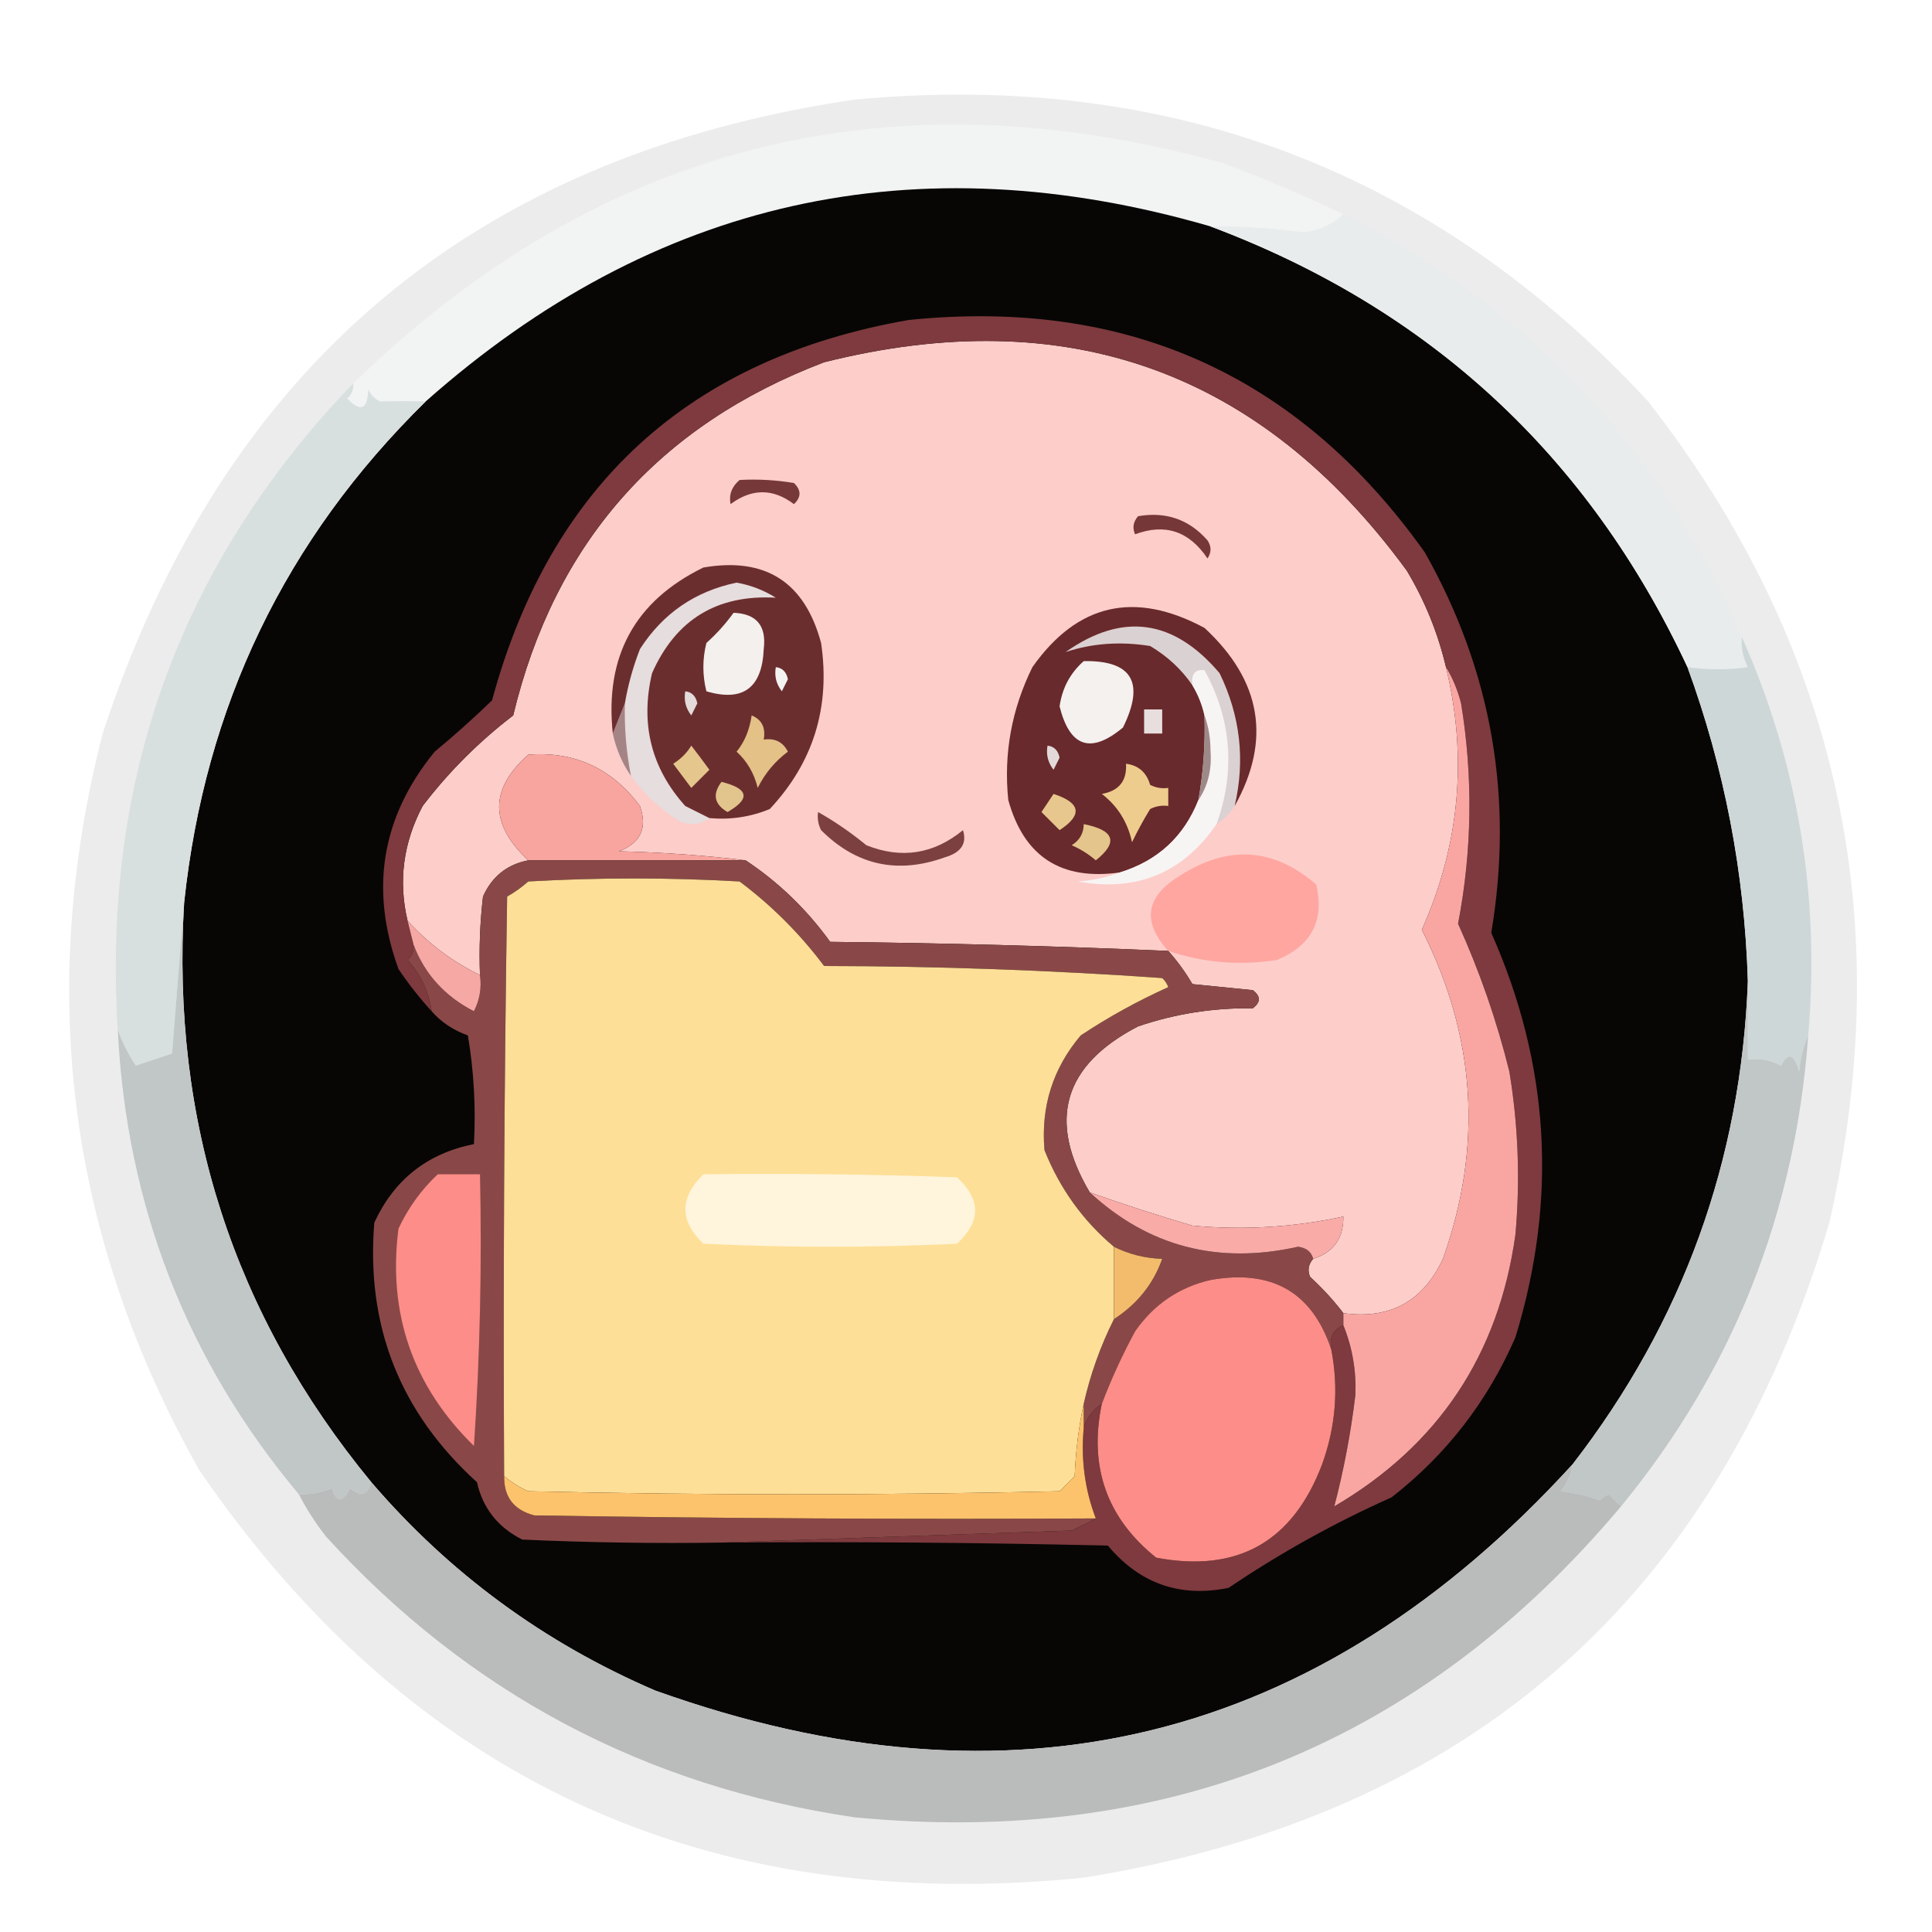
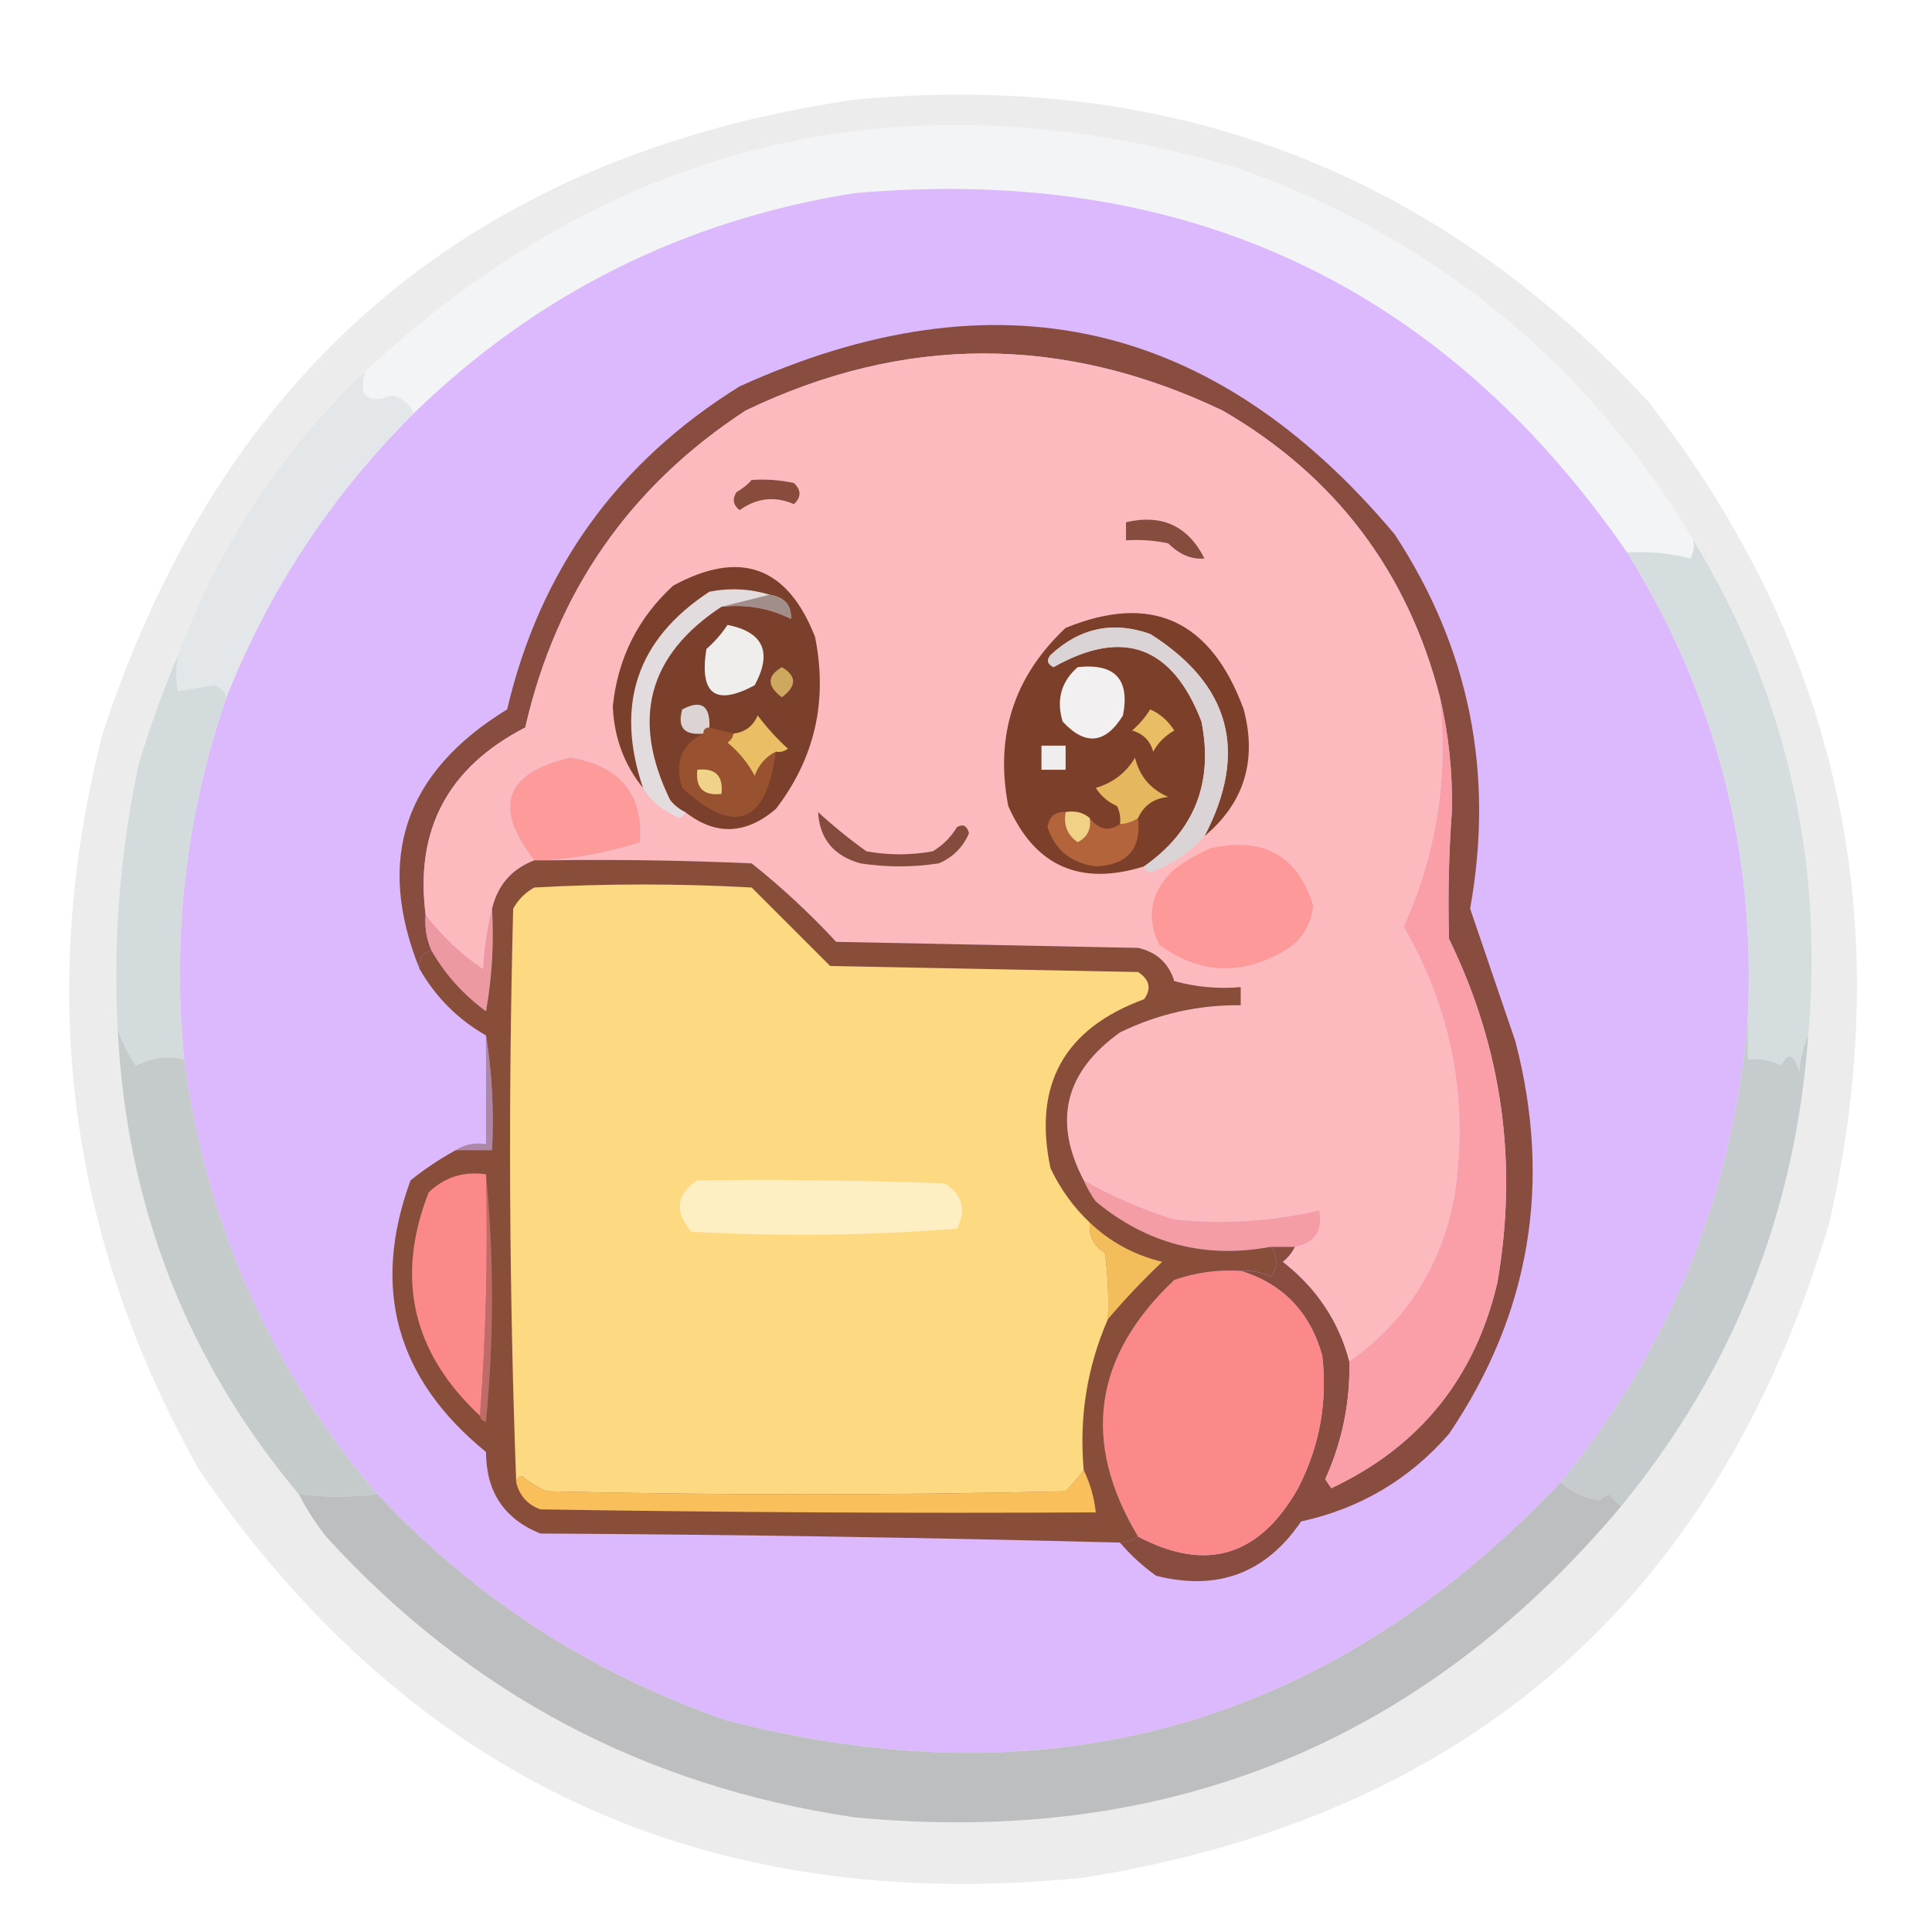
<svg xmlns="http://www.w3.org/2000/svg" version="1.1" width="320px" height="320px" style="shape-rendering:geometricPrecision; text-rendering:geometricPrecision; image-rendering:optimizeQuality; fill-rule:evenodd; clip-rule:evenodd">
  <g>
    <path style="opacity:0.075" fill="#020202" d="M 141.5,16.5 C 193.73,11.625 237.563,28.291 273,66.5C 304.432,106.913 314.432,152.246 303,202.5C 284.569,264.6 243.403,300.767 179.5,311C 117.029,317.32 68.196,294.82 33,243.5C 11.353,205.055 6.02,164.389 17,121.5C 36.943,60.799 78.442,25.799 141.5,16.5 Z" />
  </g>
  <g>
-     <path style="opacity:0.999" fill="#f2f3f3" d="M 222.5,35.5 C 220.797,37.141 218.63,38.141 216,38.5C 210.762,37.822 205.596,37.489 200.5,37.5C 151.629,23.319 108.296,32.985 70.5,66.5C 68.085,66.445 65.585,66.445 63,66.5C 62.055,66.095 61.388,65.428 61,64.5C 60.911,67.849 59.744,68.349 57.5,66C 58.252,65.329 58.586,64.496 58.5,63.5C 99.252,23.903 147.252,11.737 202.5,27C 209.39,29.566 216.057,32.399 222.5,35.5 Z" />
+     <path style="opacity:0.999" fill="#f3f4f5" d="M 280.5,89.5 C 280.649,90.552 280.483,91.552 280,92.5C 276.623,91.633 273.123,91.3 269.5,91.5C 238.743,47.038 196.077,27.205 141.5,32C 113.202,36.518 88.869,48.685 68.5,68.5C 67.895,66.974 66.729,65.974 65,65.5C 60.749,66.978 59.249,65.644 60.5,61.5C 102.172,22.791 150.506,11.624 205.5,28C 237.922,39.602 262.922,60.102 280.5,89.5 Z" />
  </g>
  <g>
-     <path style="opacity:1" fill="#070605" d="M 200.5,37.5 C 236.778,51.113 263.112,75.447 279.5,110.5C 285.629,127.27 288.962,144.603 289.5,162.5C 288.392,192.26 278.726,218.927 260.5,242.5C 218.365,288.702 167.699,301.202 108.5,280C 90.098,272.08 74.431,260.58 61.5,245.5C 38.662,217.759 28.329,185.759 30.5,149.5C 33.939,116.958 47.272,89.292 70.5,66.5C 108.296,32.985 151.629,23.319 200.5,37.5 Z" />
+     <path style="opacity:1" fill="#dcb8fd" d="M 269.5,91.5 C 284.133,115.03 290.8,140.697 289.5,168.5C 287.209,197.365 276.876,223.032 258.5,245.5C 220.446,285.686 174.446,298.853 120.5,285C 98.003,277.26 78.67,264.76 62.5,247.5C 44.796,226.748 34.13,202.748 30.5,175.5C 28.477,154.978 30.81,134.978 37.5,115.5C 44.579,97.672 54.912,82.005 68.5,68.5C 88.869,48.685 113.202,36.518 141.5,32C 196.077,27.205 238.743,47.038 269.5,91.5 Z" />
  </g>
  <g>
-     <path style="opacity:1" fill="#e9ecec" d="M 222.5,35.5 C 253.061,50.728 275.061,74.061 288.5,105.5C 288.357,107.262 288.691,108.929 289.5,110.5C 286.269,110.963 282.936,110.963 279.5,110.5C 263.112,75.447 236.778,51.113 200.5,37.5C 205.596,37.489 210.762,37.822 216,38.5C 218.63,38.141 220.797,37.141 222.5,35.5 Z" />
+     <path style="opacity:1" fill="#884d3f" d="M 185.5,255.5 C 186.609,255.443 187.609,255.11 188.5,254.5C 199.771,260.469 208.604,257.802 215,246.5C 218.571,239.554 219.904,232.221 219,224.5C 216.957,217.292 212.457,212.626 205.5,210.5C 207.262,210.357 208.929,210.691 210.5,211.5C 211.666,209.833 211.666,208.166 210.5,206.5C 211.833,206.5 213.167,206.5 214.5,206.5C 214.047,207.458 213.381,208.292 212.5,209C 218.076,213.344 221.743,218.844 223.5,225.5C 223.639,232.307 222.305,238.807 219.5,245C 219.833,245.5 220.167,246 220.5,246.5C 235.116,239.615 244.283,228.282 248,212.5C 251.471,192.595 248.804,173.595 240,155.5C 239.801,148.34 239.968,141.173 240.5,134C 240.577,127.608 239.911,121.441 238.5,115.5C 233.152,94.648 221.152,78.815 202.5,68C 176.064,55.398 149.73,55.398 123.5,68C 104.296,80.548 92.13,98.048 87,120.5C 74.2,127.091 68.7,137.425 70.5,151.5C 70.325,153.621 70.659,155.621 71.5,157.5C 69.952,157.821 69.285,158.821 69.5,160.5C 62.159,142.237 66.992,127.903 84,117.5C 89.424,94.398 102.257,76.565 122.5,64C 164.945,44.71 201.111,52.877 231,88.5C 243.372,107.348 247.538,128.015 243.5,150.5C 245.994,157.794 248.494,165.128 251,172.5C 257.103,195.965 253.437,217.631 240,237.5C 233.442,245.03 225.275,249.863 215.5,252C 209.691,260.562 201.691,263.562 191.5,261C 189.237,259.383 187.237,257.55 185.5,255.5 Z" />
  </g>
  <g>
-     <path style="opacity:1" fill="#fdcdc9" d="M 239.5,110.5 C 243.108,125.463 241.774,139.963 235.5,154C 244.476,171.682 245.642,189.849 239,208.5C 235.696,215.568 230.196,218.568 222.5,217.5C 220.901,215.396 219.068,213.396 217,211.5C 216.53,210.423 216.697,209.423 217.5,208.5C 220.869,207.441 222.536,205.108 222.5,201.5C 214.267,203.285 205.934,203.785 197.5,203C 191.744,201.314 186.077,199.48 180.5,197.5C 173.436,185.597 176.103,176.431 188.5,170C 194.619,167.916 200.952,166.916 207.5,167C 208.833,166 208.833,165 207.5,164C 204.167,163.667 200.833,163.333 197.5,163C 196.335,161.008 195.002,159.175 193.5,157.5C 174.877,156.692 156.21,156.192 137.5,156C 133.604,150.602 128.937,146.102 123.5,142.5C 116.679,141.671 109.679,141.171 102.5,141C 106.104,139.666 107.271,137.166 106,133.5C 101.319,127.24 95.152,124.407 87.5,125C 81.068,130.675 81.068,136.508 87.5,142.5C 83.98,143.183 81.48,145.183 80,148.5C 79.501,152.821 79.334,157.154 79.5,161.5C 74.953,159.294 70.953,156.294 67.5,152.5C 65.953,145.937 66.786,139.604 70,133.5C 74.333,127.833 79.333,122.833 85,118.5C 91.852,89.978 109.019,70.478 136.5,60C 176.64,49.931 208.806,61.431 233,94.5C 235.997,99.494 238.164,104.828 239.5,110.5 Z" />
+     <path style="opacity:0.999" fill="#e3e7e9" d="M 60.5,61.5 C 59.249,65.644 60.749,66.978 65,65.5C 66.729,65.974 67.895,66.974 68.5,68.5C 54.912,82.005 44.579,97.672 37.5,115.5C 37.189,114.522 36.522,113.855 35.5,113.5C 33.5,113.833 31.5,114.167 29.5,114.5C 29.08,112.674 29.08,110.674 29.5,108.5C 36.244,90.431 46.578,74.764 60.5,61.5 Z" />
  </g>
  <g>
-     <path style="opacity:1" fill="#7e3a3e" d="M 119.5,255.5 C 138.671,254.833 158.004,254.167 177.5,253.5C 178.949,252.828 180.282,252.161 181.5,251.5C 179.682,246.729 179.015,241.729 179.5,236.5C 180.022,234.781 181.022,233.448 182.5,232.5C 180.313,242.936 183.313,251.436 191.5,258C 204.963,260.55 214.13,255.383 219,242.5C 221.242,236.251 221.742,229.917 220.5,223.5C 220.157,221.517 220.824,220.183 222.5,219.5C 223.981,223.141 224.648,226.975 224.5,231C 223.747,237.305 222.58,243.471 221,249.5C 238.223,239.407 248.223,224.407 251,204.5C 251.807,195.454 251.474,186.454 250,177.5C 247.915,169.073 245.081,160.906 241.5,153C 243.831,140.866 243.998,128.699 242,116.5C 241.434,114.277 240.6,112.277 239.5,110.5C 238.164,104.828 235.997,99.494 233,94.5C 208.806,61.431 176.64,49.931 136.5,60C 109.019,70.478 91.852,89.978 85,118.5C 79.333,122.833 74.333,127.833 70,133.5C 66.786,139.604 65.953,145.937 67.5,152.5C 67.833,153.833 68.167,155.167 68.5,156.5C 68.586,157.496 68.252,158.329 67.5,159C 69.686,161.372 71.019,164.206 71.5,167.5C 69.531,165.353 67.697,163.02 66,160.5C 61.197,147.266 63.197,135.266 72,124.5C 75.294,121.776 78.46,118.943 81.5,116C 91.158,80.34 114.158,59.34 150.5,53C 186.616,49.296 215.116,62.13 236,91.5C 247.084,111.143 250.75,132.143 247,154.5C 256.687,176.29 258.021,198.623 251,221.5C 246.399,232.096 239.566,240.929 230.5,248C 221.016,252.239 212.016,257.239 203.5,263C 195.448,264.641 188.782,262.308 183.5,256C 162.169,255.5 140.836,255.333 119.5,255.5 Z" />
+     <path style="opacity:1" fill="#d5ddde" d="M 280.5,89.5 C 295.736,114.665 302.069,141.998 299.5,171.5C 298.691,173.292 298.191,175.292 298,177.5C 297.16,174.536 296.16,174.203 295,176.5C 293.301,175.594 291.467,175.261 289.5,175.5C 289.5,173.167 289.5,170.833 289.5,168.5C 290.8,140.697 284.133,115.03 269.5,91.5C 273.123,91.3 276.623,91.633 280,92.5C 280.483,91.552 280.649,90.552 280.5,89.5 Z" />
  </g>
  <g>
-     <path style="opacity:1" fill="#763839" d="M 122.5,79.5 C 125.518,79.335 128.518,79.502 131.5,80C 132.731,81.183 132.731,82.349 131.5,83.5C 128.035,80.878 124.535,80.878 121,83.5C 120.7,81.934 121.2,80.601 122.5,79.5 Z" />
+     <path style="opacity:1" fill="#fa9fa7" d="M 238.5,115.5 C 239.911,121.441 240.577,127.608 240.5,134C 239.968,141.173 239.801,148.34 240,155.5C 248.804,173.595 251.471,192.595 248,212.5C 244.283,228.282 235.116,239.615 220.5,246.5C 220.167,246 219.833,245.5 219.5,245C 222.305,238.807 223.639,232.307 223.5,225.5C 233.143,218.662 238.976,209.329 241,197.5C 243.239,181.801 240.406,167.134 232.5,153.5C 237.937,141.417 239.937,128.75 238.5,115.5 Z" />
  </g>
  <g>
-     <path style="opacity:1" fill="#763738" d="M 188.5,85.5 C 193.126,84.7 196.96,86.034 200,89.5C 200.667,90.5 200.667,91.5 200,92.5C 196.969,87.973 192.969,86.64 188,88.5C 187.53,87.423 187.697,86.423 188.5,85.5 Z" />
+     <path style="opacity:1" fill="#d3dbdc" d="M 29.5,108.5 C 29.08,110.674 29.08,112.674 29.5,114.5C 31.5,114.167 33.5,113.833 35.5,113.5C 36.522,113.855 37.189,114.522 37.5,115.5C 30.81,134.978 28.477,154.978 30.5,175.5C 27.861,174.808 25.194,175.141 22.5,176.5C 21.199,174.556 20.199,172.556 19.5,170.5C 18.72,155.659 19.886,140.992 23,126.5C 24.877,120.279 27.044,114.279 29.5,108.5 Z" />
  </g>
  <g>
-     <path style="opacity:1" fill="#dad1d2" d="M 204.5,133.5 C 203.728,134.694 202.728,135.694 201.5,136.5C 204.645,127.691 203.978,119.191 199.5,111C 197.939,110.812 197.272,111.645 197.5,113.5C 195.691,110.861 193.358,108.694 190.5,107C 185.578,106.208 180.912,106.541 176.5,108C 185.909,101.37 194.409,102.537 202,111.5C 205.432,118.556 206.265,125.889 204.5,133.5 Z" />
+     <path style="opacity:1" fill="#ec99a2" d="M 81.5,150.5 C 81.829,156.206 81.495,161.872 80.5,167.5C 76.766,164.769 73.766,161.436 71.5,157.5C 70.659,155.621 70.325,153.621 70.5,151.5C 73.14,154.971 76.306,157.971 80,160.5C 80.179,156.975 80.679,153.641 81.5,150.5 Z" />
  </g>
  <g>
-     <path style="opacity:1" fill="#682a2c" d="M 204.5,133.5 C 206.265,125.889 205.432,118.556 202,111.5C 194.409,102.537 185.909,101.37 176.5,108C 180.912,106.541 185.578,106.208 190.5,107C 193.358,108.694 195.691,110.861 197.5,113.5C 198.441,115.05 199.107,116.716 199.5,118.5C 199.647,123.214 199.314,127.881 198.5,132.5C 196.1,138.566 191.767,142.566 185.5,144.5C 175.762,145.887 169.595,141.887 167,132.5C 166.221,124.821 167.554,117.487 171,110.5C 178.436,99.955 187.936,97.789 199.5,104C 208.937,112.731 210.604,122.564 204.5,133.5 Z" />
+     <path style="opacity:1" fill="#ac88a6" d="M 80.5,171.5 C 81.49,177.645 81.823,183.978 81.5,190.5C 79.5,190.5 77.5,190.5 75.5,190.5C 76.919,189.549 78.585,189.216 80.5,189.5C 80.5,183.5 80.5,177.5 80.5,171.5 Z" />
  </g>
  <g>
-     <path style="opacity:1" fill="#f4f1ef" d="M 179.5,109.5 C 187.508,109.365 189.675,113.032 186,120.5C 180.688,124.931 177.188,123.764 175.5,117C 175.927,113.977 177.261,111.477 179.5,109.5 Z" />
+     <path style="opacity:1" fill="#fcbabf" d="M 238.5,115.5 C 239.937,128.75 237.937,141.417 232.5,153.5C 240.406,167.134 243.239,181.801 241,197.5C 238.976,209.329 233.143,218.662 223.5,225.5C 221.743,218.844 218.076,213.344 212.5,209C 213.381,208.292 214.047,207.458 214.5,206.5C 217.776,205.878 219.109,203.878 218.5,200.5C 210.607,202.327 202.607,202.827 194.5,202C 189.215,200.354 184.215,198.187 179.5,195.5C 174.366,185.711 176.366,177.544 185.5,171C 191.818,167.92 198.485,166.42 205.5,166.5C 205.5,165.5 205.5,164.5 205.5,163.5C 201.774,163.823 198.107,163.489 194.5,162.5C 193.573,159.53 191.573,157.697 188.5,157C 171.833,156.667 155.167,156.333 138.5,156C 134.108,151.271 129.441,146.938 124.5,143C 113.172,142.5 101.838,142.333 90.5,142.5C 95.779,142.107 100.946,141.107 106,139.5C 106.549,131.526 102.716,126.859 94.5,125.5C 83.618,127.979 81.618,133.645 88.5,142.5C 84.786,143.91 82.453,146.577 81.5,150.5C 80.679,153.641 80.179,156.975 80,160.5C 76.306,157.971 73.14,154.971 70.5,151.5C 68.7,137.425 74.2,127.091 87,120.5C 92.13,98.048 104.296,80.548 123.5,68C 149.73,55.398 176.064,55.398 202.5,68C 221.152,78.815 233.152,94.648 238.5,115.5 Z" />
  </g>
  <g>
-     <path style="opacity:1" fill="#f7f4f4" d="M 201.5,136.5 C 195.937,144.611 188.27,147.778 178.5,146C 181.036,145.814 183.369,145.314 185.5,144.5C 191.767,142.566 196.1,138.566 198.5,132.5C 200.047,130.193 200.713,127.527 200.5,124.5C 200.495,122.304 200.162,120.304 199.5,118.5C 199.107,116.716 198.441,115.05 197.5,113.5C 197.272,111.645 197.939,110.812 199.5,111C 203.978,119.191 204.645,127.691 201.5,136.5 Z" />
+     <path style="opacity:1" fill="#854c3d" d="M 135.5,134.5 C 137.934,136.749 140.601,138.916 143.5,141C 147.167,141.667 150.833,141.667 154.5,141C 156.167,140 157.5,138.667 158.5,137C 159.483,136.409 160.15,136.743 160.5,138C 159.513,140.321 157.846,141.987 155.5,143C 151.167,143.667 146.833,143.667 142.5,143C 138.078,141.756 135.744,138.923 135.5,134.5 Z" />
  </g>
  <g>
-     <path style="opacity:0.999" fill="#d8dfdf" d="M 58.5,63.5 C 58.586,64.496 58.252,65.329 57.5,66C 59.744,68.349 60.911,67.849 61,64.5C 61.388,65.428 62.055,66.095 63,66.5C 65.585,66.445 68.085,66.445 70.5,66.5C 47.272,89.292 33.939,116.958 30.5,149.5C 29.833,157.676 29.167,166.01 28.5,174.5C 26.5,175.167 24.5,175.833 22.5,176.5C 21.199,174.556 20.199,172.556 19.5,170.5C 16.916,128.901 29.916,93.234 58.5,63.5 Z" />
+     <path style="opacity:1" fill="#fd9a99" d="M 200.5,140.5 C 209.269,138.543 214.935,141.709 217.5,150C 217.205,152.923 215.871,155.257 213.5,157C 206.094,161.67 198.927,161.504 192,156.5C 189.745,151.774 190.578,147.607 194.5,144C 196.432,142.541 198.432,141.375 200.5,140.5 Z" />
  </g>
  <g>
-     <path style="opacity:1" fill="#e8dede" d="M 189.5,117.5 C 190.5,117.5 191.5,117.5 192.5,117.5C 192.5,118.833 192.5,120.167 192.5,121.5C 191.5,121.5 190.5,121.5 189.5,121.5C 189.5,120.167 189.5,118.833 189.5,117.5 Z" />
+     <path style="opacity:1" fill="#e2dcde" d="M 127.5,98.5 C 124.833,99.167 122.167,99.833 119.5,100.5C 107.328,108.513 104.495,119.18 111,132.5C 111.708,133.381 112.542,134.047 113.5,134.5C 113.103,135.525 112.437,135.692 111.5,135C 109.341,133.941 107.674,132.441 106.5,130.5C 101.83,116.705 105.497,105.871 117.5,98C 120.888,97.341 124.221,97.508 127.5,98.5 Z" />
  </g>
  <g>
-     <path style="opacity:1" fill="#e5ddde" d="M 117.5,135.5 C 116.054,136.613 114.387,136.78 112.5,136C 109.308,133.972 106.641,131.472 104.5,128.5C 103.728,124.548 103.395,120.548 103.5,116.5C 104.022,113.432 104.855,110.432 106,107.5C 109.792,101.603 115.126,97.936 122,96.5C 124.321,96.909 126.487,97.743 128.5,99C 118.772,98.447 111.938,102.613 108,111.5C 106.027,119.894 107.861,127.228 113.5,133.5C 114.86,134.18 116.193,134.847 117.5,135.5 Z" />
+     <path style="opacity:1" fill="#fd9b9a" d="M 90.5,142.5 C 89.833,142.5 89.167,142.5 88.5,142.5C 81.618,133.645 83.618,127.979 94.5,125.5C 102.716,126.859 106.549,131.526 106,139.5C 100.946,141.107 95.779,142.107 90.5,142.5 Z" />
  </g>
  <g>
-     <path style="opacity:1" fill="#a58486" d="M 103.5,116.5 C 103.395,120.548 103.728,124.548 104.5,128.5C 103.055,126.429 102.055,124.096 101.5,121.5C 102.167,119.833 102.833,118.167 103.5,116.5 Z" />
+     <path style="opacity:1" fill="#7c402a" d="M 199.5,138.5 C 206.797,124.559 203.797,113.392 190.5,105C 184.345,102.824 178.845,103.991 174,108.5C 173.312,109.332 173.479,109.998 174.5,110.5C 186.012,103.995 194.178,106.995 199,119.5C 201.015,129.633 197.848,137.633 189.5,143.5C 178.894,146.809 171.394,143.475 167,133.5C 164.759,121.89 167.926,112.056 176.5,104C 190.732,98.191 200.565,102.691 206,117.5C 208.232,126.001 206.066,133.001 199.5,138.5 Z" />
  </g>
  <g>
-     <path style="opacity:1" fill="#6b2e2f" d="M 117.5,135.5 C 116.193,134.847 114.86,134.18 113.5,133.5C 107.861,127.228 106.027,119.894 108,111.5C 111.938,102.613 118.772,98.447 128.5,99C 126.487,97.743 124.321,96.909 122,96.5C 115.126,97.936 109.792,101.603 106,107.5C 104.855,110.432 104.022,113.432 103.5,116.5C 102.833,118.167 102.167,119.833 101.5,121.5C 100.139,108.714 105.139,99.547 116.5,94C 126.783,92.227 133.283,96.393 136,106.5C 137.56,117.108 134.727,126.274 127.5,134C 124.312,135.316 120.978,135.816 117.5,135.5 Z" />
+     <path style="opacity:1" fill="#b3643b" d="M 176.5,134.5 C 176.116,136.665 176.783,138.332 178.5,139.5C 180.111,138.68 180.778,137.346 180.5,135.5C 181.976,137.432 183.643,137.765 185.5,136.5C 186.609,136.443 187.609,136.11 188.5,135.5C 189.058,140.613 186.725,143.279 181.5,143.5C 177.411,142.97 174.744,140.804 173.5,137C 173.748,135.251 174.748,134.418 176.5,134.5 Z" />
  </g>
  <g>
-     <path style="opacity:1" fill="#e3c187" d="M 124.5,118.5 C 126.176,119.183 126.843,120.517 126.5,122.5C 128.346,122.222 129.68,122.889 130.5,124.5C 128.367,126.091 126.701,128.091 125.5,130.5C 124.912,128.089 123.745,126.089 122,124.5C 123.309,122.92 124.142,120.92 124.5,118.5 Z" />
+     <path style="opacity:1" fill="#f0d185" d="M 176.5,134.5 C 178.099,134.232 179.432,134.566 180.5,135.5C 180.778,137.346 180.111,138.68 178.5,139.5C 176.783,138.332 176.116,136.665 176.5,134.5 Z" />
  </g>
  <g>
-     <path style="opacity:1" fill="#e4dbdb" d="M 113.5,114.5 C 114.586,114.62 115.253,115.287 115.5,116.5C 115.167,117.167 114.833,117.833 114.5,118.5C 113.571,117.311 113.238,115.978 113.5,114.5 Z" />
+     <path style="opacity:1" fill="#e5b860" d="M 188.5,135.5 C 187.609,136.11 186.609,136.443 185.5,136.5C 185.649,135.448 185.483,134.448 185,133.5C 183.513,132.845 182.347,131.845 181.5,130.5C 184.337,129.669 186.504,128.002 188,125.5C 188.739,128.573 190.572,130.74 193.5,132C 191.119,132.223 189.453,133.39 188.5,135.5 Z" />
  </g>
  <g>
-     <path style="opacity:1" fill="#f5f3f2" d="M 128.5,110.5 C 129.586,110.62 130.253,111.287 130.5,112.5C 130.167,113.167 129.833,113.833 129.5,114.5C 128.571,113.311 128.238,111.978 128.5,110.5 Z" />
+     <path style="opacity:1" fill="#efeded" d="M 172.5,123.5 C 173.833,123.5 175.167,123.5 176.5,123.5C 176.5,124.833 176.5,126.167 176.5,127.5C 175.167,127.5 173.833,127.5 172.5,127.5C 172.5,126.167 172.5,124.833 172.5,123.5 Z" />
  </g>
  <g>
-     <path style="opacity:1" fill="#f3f0ed" d="M 121.5,101.5 C 125.305,101.643 126.971,103.643 126.5,107.5C 126.219,113.963 123.053,116.296 117,114.5C 116.333,111.833 116.333,109.167 117,106.5C 118.707,104.963 120.207,103.296 121.5,101.5 Z" />
+     <path style="opacity:1" fill="#e8bd64" d="M 190.5,117.5 C 192.134,118.207 193.468,119.373 194.5,121C 193,121.833 191.833,123 191,124.5C 190.5,122.667 189.333,121.5 187.5,121C 188.71,119.961 189.71,118.794 190.5,117.5 Z" />
  </g>
  <g>
-     <path style="opacity:1" fill="#9e8989" d="M 199.5,118.5 C 200.162,120.304 200.495,122.304 200.5,124.5C 200.713,127.527 200.047,130.193 198.5,132.5C 199.314,127.881 199.647,123.214 199.5,118.5 Z" />
+     <path style="opacity:1" fill="#7a402b" d="M 113.5,134.5 C 112.542,134.047 111.708,133.381 111,132.5C 104.495,119.18 107.328,108.513 119.5,100.5C 123.584,100.043 127.417,100.71 131,102.5C 131.124,100.259 129.958,98.926 127.5,98.5C 124.221,97.508 120.888,97.341 117.5,98C 105.497,105.871 101.83,116.705 106.5,130.5C 103.383,126.66 101.716,122.16 101.5,117C 102.317,109.038 105.65,102.371 111.5,97C 122.603,90.973 130.436,93.806 135,105.5C 137.131,116.079 134.965,125.579 128.5,134C 123.488,138.255 118.488,138.421 113.5,134.5 Z" />
  </g>
  <g>
-     <path style="opacity:1" fill="#e5c68d" d="M 114.5,123.5 C 115.479,124.765 116.479,126.099 117.5,127.5C 116.5,128.5 115.5,129.5 114.5,130.5C 113.5,129.167 112.5,127.833 111.5,126.5C 112.77,125.712 113.77,124.712 114.5,123.5 Z" />
+     <path style="opacity:1" fill="#995230" d="M 117.5,120.5 C 118.833,120.833 120.167,121.167 121.5,121.5C 121.389,122.117 121.056,122.617 120.5,123C 122.378,124.543 123.878,126.376 125,128.5C 125.66,126.676 126.827,125.343 128.5,124.5C 126.907,136.496 121.74,138.496 113,130.5C 111.666,126.334 112.833,123.334 116.5,121.5C 116.5,120.833 116.833,120.5 117.5,120.5 Z" />
  </g>
  <g>
-     <path style="opacity:1" fill="#e4d9d9" d="M 173.5,123.5 C 174.586,123.62 175.253,124.287 175.5,125.5C 175.167,126.167 174.833,126.833 174.5,127.5C 173.571,126.311 173.238,124.978 173.5,123.5 Z" />
+     <path style="opacity:1" fill="#f0d389" d="M 115.5,127.5 C 118.5,127.167 119.833,128.5 119.5,131.5C 116.5,131.833 115.167,130.5 115.5,127.5 Z" />
  </g>
  <g>
-     <path style="opacity:1" fill="#eecc8d" d="M 186.5,126.5 C 188.564,126.762 189.897,127.929 190.5,130C 191.448,130.483 192.448,130.649 193.5,130.5C 193.5,131.5 193.5,132.5 193.5,133.5C 192.448,133.351 191.448,133.517 190.5,134C 189.406,135.78 188.406,137.614 187.5,139.5C 186.781,136.178 185.114,133.512 182.5,131.5C 185.342,130.996 186.675,129.329 186.5,126.5 Z" />
+     <path style="opacity:1" fill="#eabe64" d="M 128.5,124.5 C 126.827,125.343 125.66,126.676 125,128.5C 123.878,126.376 122.378,124.543 120.5,123C 121.056,122.617 121.389,122.117 121.5,121.5C 123.384,121.288 124.717,120.288 125.5,118.5C 126.982,120.483 128.649,122.316 130.5,124C 129.906,124.464 129.239,124.631 128.5,124.5 Z" />
  </g>
  <g>
-     <path style="opacity:1" fill="#f8a49f" d="M 123.5,142.5 C 111.5,142.5 99.5,142.5 87.5,142.5C 81.068,136.508 81.068,130.675 87.5,125C 95.152,124.407 101.319,127.24 106,133.5C 107.271,137.166 106.104,139.666 102.5,141C 109.679,141.171 116.679,141.671 123.5,142.5 Z" />
+     <path style="opacity:1" fill="#dbd4d3" d="M 117.5,120.5 C 116.833,120.5 116.5,120.833 116.5,121.5C 113.32,121.824 112.153,120.49 113,117.5C 116.15,115.839 117.65,116.839 117.5,120.5 Z" />
  </g>
  <g>
-     <path style="opacity:1" fill="#e2c48d" d="M 119.5,129.5 C 124.016,130.625 124.35,132.292 120.5,134.5C 118.296,133.218 117.962,131.551 119.5,129.5 Z" />
+     <path style="opacity:1" fill="#cda85e" d="M 129.5,110.5 C 131.984,111.964 131.984,113.631 129.5,115.5C 127.016,113.631 127.016,111.964 129.5,110.5 Z" />
  </g>
  <g>
-     <path style="opacity:1" fill="#e7c78e" d="M 174.5,131.5 C 179.02,132.975 179.354,134.975 175.5,137.5C 174.5,136.5 173.5,135.5 172.5,134.5C 173.193,133.482 173.859,132.482 174.5,131.5 Z" />
+     <path style="opacity:1" fill="#dbd4d6" d="M 199.5,138.5 C 197.045,141.234 194.045,143.234 190.5,144.5C 189.893,144.376 189.56,144.043 189.5,143.5C 197.848,137.633 201.015,129.633 199,119.5C 194.178,106.995 186.012,103.995 174.5,110.5C 173.479,109.998 173.312,109.332 174,108.5C 178.845,103.991 184.345,102.824 190.5,105C 203.797,113.392 206.797,124.559 199.5,138.5 Z" />
  </g>
  <g>
-     <path style="opacity:1" fill="#e4c58c" d="M 179.5,136.5 C 184.602,137.508 185.269,139.508 181.5,142.5C 180.3,141.469 178.966,140.635 177.5,140C 178.823,139.184 179.489,138.017 179.5,136.5 Z" />
+     <path style="opacity:1" fill="#f2f0f0" d="M 178.5,110.5 C 184.665,109.829 187.165,112.496 186,118.5C 183.078,123.233 179.745,123.566 176,119.5C 174.927,115.9 175.76,112.9 178.5,110.5 Z" />
  </g>
  <g>
-     <path style="opacity:1" fill="#7c4040" d="M 135.5,134.5 C 138.232,136.035 140.898,137.869 143.5,140C 149.312,142.309 154.646,141.476 159.5,137.5C 160.188,139.718 159.188,141.218 156.5,142C 148.661,144.826 141.827,143.326 136,137.5C 135.517,136.552 135.351,135.552 135.5,134.5 Z" />
+     <path style="opacity:1" fill="#efeeed" d="M 120.5,103.5 C 126.454,104.695 127.954,108.028 125,113.5C 118.479,116.995 115.813,114.995 117,107.5C 118.376,106.295 119.542,104.962 120.5,103.5 Z" />
  </g>
  <g>
-     <path style="opacity:1" fill="#ffa6a1" d="M 193.5,157.5 C 189.087,152.631 189.753,148.464 195.5,145C 203.46,139.915 210.96,140.415 218,146.5C 219.419,152.44 217.252,156.607 211.5,159C 205.324,159.964 199.324,159.464 193.5,157.5 Z" />
+     <path style="opacity:1" fill="#a18d8a" d="M 127.5,98.5 C 129.958,98.926 131.124,100.259 131,102.5C 127.417,100.71 123.584,100.043 119.5,100.5C 122.167,99.833 124.833,99.167 127.5,98.5 Z" />
  </g>
  <g>
-     <path style="opacity:1" fill="#894847" d="M 87.5,142.5 C 99.5,142.5 111.5,142.5 123.5,142.5C 128.937,146.102 133.604,150.602 137.5,156C 156.21,156.192 174.877,156.692 193.5,157.5C 195.002,159.175 196.335,161.008 197.5,163C 200.833,163.333 204.167,163.667 207.5,164C 208.833,165 208.833,166 207.5,167C 200.952,166.916 194.619,167.916 188.5,170C 176.103,176.431 173.436,185.597 180.5,197.5C 190.239,206.478 201.739,209.478 215,206.5C 216.376,206.684 217.209,207.351 217.5,208.5C 216.697,209.423 216.53,210.423 217,211.5C 219.068,213.396 220.901,215.396 222.5,217.5C 222.5,218.167 222.5,218.833 222.5,219.5C 220.824,220.183 220.157,221.517 220.5,223.5C 217.347,214.024 210.68,210.19 200.5,212C 195.288,213.198 191.122,216.031 188,220.5C 185.854,224.475 184.02,228.475 182.5,232.5C 181.022,233.448 180.022,234.781 179.5,236.5C 179.5,235.167 179.5,233.833 179.5,232.5C 180.595,227.64 182.262,222.973 184.5,218.5C 188.38,215.973 191.046,212.64 192.5,208.5C 189.673,208.416 187.006,207.75 184.5,206.5C 179.37,202.188 175.537,196.854 173,190.5C 172.382,183.297 174.382,176.964 179,171.5C 183.601,168.449 188.435,165.782 193.5,163.5C 193.291,162.914 192.957,162.414 192.5,162C 173.923,160.692 155.257,160.025 136.5,160C 132.5,154.667 127.833,150 122.5,146C 110.833,145.333 99.167,145.333 87.5,146C 86.421,146.956 85.255,147.789 84,148.5C 83.5,180.498 83.333,212.498 83.5,244.5C 83.448,247.952 85.115,250.119 88.5,251C 119.498,251.5 150.498,251.667 181.5,251.5C 180.282,252.161 178.949,252.828 177.5,253.5C 158.004,254.167 138.671,254.833 119.5,255.5C 108.495,255.667 97.495,255.5 86.5,255C 82.471,252.978 79.971,249.812 79,245.5C 66.26,233.944 60.593,219.611 62,202.5C 65.301,195.364 70.801,191.031 78.5,189.5C 78.829,183.463 78.496,177.463 77.5,171.5C 75.089,170.639 73.089,169.306 71.5,167.5C 71.019,164.206 69.686,161.372 67.5,159C 68.252,158.329 68.586,157.496 68.5,156.5C 70.363,161.369 73.696,165.036 78.5,167.5C 79.466,165.604 79.799,163.604 79.5,161.5C 79.334,157.154 79.501,152.821 80,148.5C 81.48,145.183 83.98,143.183 87.5,142.5 Z" />
+     <path style="opacity:1" fill="#864d3e" d="M 186.5,86.5 C 192.442,85.109 196.776,87.109 199.5,92.5C 197.39,92.706 195.39,91.873 193.5,90C 191.19,89.503 188.857,89.337 186.5,89.5C 186.5,88.5 186.5,87.5 186.5,86.5 Z" />
  </g>
  <g>
-     <path style="opacity:1" fill="#fedf97" d="M 184.5,206.5 C 184.5,210.5 184.5,214.5 184.5,218.5C 182.262,222.973 180.595,227.64 179.5,232.5C 178.676,236.312 178.176,240.312 178,244.5C 177.167,245.333 176.333,246.167 175.5,247C 146.167,247.667 116.833,247.667 87.5,247C 86.016,246.338 84.683,245.504 83.5,244.5C 83.333,212.498 83.5,180.498 84,148.5C 85.255,147.789 86.421,146.956 87.5,146C 99.167,145.333 110.833,145.333 122.5,146C 127.833,150 132.5,154.667 136.5,160C 155.257,160.025 173.923,160.692 192.5,162C 192.957,162.414 193.291,162.914 193.5,163.5C 188.435,165.782 183.601,168.449 179,171.5C 174.382,176.964 172.382,183.297 173,190.5C 175.537,196.854 179.37,202.188 184.5,206.5 Z" />
+     <path style="opacity:1" fill="#874c3c" d="M 124.5,79.5 C 126.857,79.337 129.19,79.503 131.5,80C 132.731,81.183 132.731,82.349 131.5,83.5C 128.344,82.129 125.344,82.462 122.5,84.5C 121.417,83.635 121.251,82.635 122,81.5C 122.995,80.934 123.828,80.267 124.5,79.5 Z" />
  </g>
  <g>
-     <path style="opacity:1" fill="#ced7d7" d="M 288.5,105.5 C 297.824,126.465 301.49,148.465 299.5,171.5C 298.691,173.292 298.191,175.292 298,177.5C 297.16,174.536 296.16,174.203 295,176.5C 293.301,175.594 291.467,175.261 289.5,175.5C 289.5,171.167 289.5,166.833 289.5,162.5C 288.962,144.603 285.629,127.27 279.5,110.5C 282.936,110.963 286.269,110.963 289.5,110.5C 288.691,108.929 288.357,107.262 288.5,105.5 Z" />
+     <path style="opacity:0.999" fill="#c6cbcd" d="M 289.5,168.5 C 289.5,170.833 289.5,173.167 289.5,175.5C 291.467,175.261 293.301,175.594 295,176.5C 296.16,174.203 297.16,174.536 298,177.5C 298.191,175.292 298.691,173.292 299.5,171.5C 297.375,200.896 287.042,226.896 268.5,249.5C 267.849,248.909 267.182,248.243 266.5,247.5C 265.914,247.709 265.414,248.043 265,248.5C 262.37,248.141 260.203,247.141 258.5,245.5C 276.876,223.032 287.209,197.365 289.5,168.5 Z" />
  </g>
  <g>
-     <path style="opacity:1" fill="#f6a8a5" d="M 67.5,152.5 C 70.953,156.294 74.953,159.294 79.5,161.5C 79.799,163.604 79.466,165.604 78.5,167.5C 73.696,165.036 70.363,161.369 68.5,156.5C 68.167,155.167 67.833,153.833 67.5,152.5 Z" />
+     <path style="opacity:1" fill="#f59da5" d="M 179.5,195.5 C 184.215,198.187 189.215,200.354 194.5,202C 202.607,202.827 210.607,202.327 218.5,200.5C 219.109,203.878 217.776,205.878 214.5,206.5C 213.167,206.5 211.833,206.5 210.5,206.5C 199.679,208.545 190.013,206.045 181.5,199C 180.695,197.887 180.028,196.721 179.5,195.5 Z" />
  </g>
  <g>
-     <path style="opacity:1" fill="#f9a6a3" d="M 239.5,110.5 C 240.6,112.277 241.434,114.277 242,116.5C 243.998,128.699 243.831,140.866 241.5,153C 245.081,160.906 247.915,169.073 250,177.5C 251.474,186.454 251.807,195.454 251,204.5C 248.223,224.407 238.223,239.407 221,249.5C 222.58,243.471 223.747,237.305 224.5,231C 224.648,226.975 223.981,223.141 222.5,219.5C 222.5,218.833 222.5,218.167 222.5,217.5C 230.196,218.568 235.696,215.568 239,208.5C 245.642,189.849 244.476,171.682 235.5,154C 241.774,139.963 243.108,125.463 239.5,110.5 Z" />
+     <path style="opacity:1" fill="#c5cacb" d="M 19.5,170.5 C 20.199,172.556 21.199,174.556 22.5,176.5C 25.194,175.141 27.861,174.808 30.5,175.5C 34.13,202.748 44.796,226.748 62.5,247.5C 57.96,248.009 53.626,248.009 49.5,247.5C 30.949,225.362 20.949,199.695 19.5,170.5 Z" />
  </g>
  <g>
-     <path style="opacity:1" fill="#fff5dc" d="M 116.5,194.5 C 130.504,194.333 144.504,194.5 158.5,195C 162.5,198.667 162.5,202.333 158.5,206C 144.5,206.667 130.5,206.667 116.5,206C 112.542,202.215 112.542,198.382 116.5,194.5 Z" />
+     <path style="opacity:1" fill="#fc8989" d="M 205.5,210.5 C 212.457,212.626 216.957,217.292 219,224.5C 219.904,232.221 218.571,239.554 215,246.5C 208.604,257.802 199.771,260.469 188.5,254.5C 179.095,238.829 181.095,224.662 194.5,212C 198.06,210.763 201.727,210.263 205.5,210.5 Z" />
  </g>
  <g>
-     <path style="opacity:1" fill="#f9aba8" d="M 180.5,197.5 C 186.077,199.48 191.744,201.314 197.5,203C 205.934,203.785 214.267,203.285 222.5,201.5C 222.536,205.108 220.869,207.441 217.5,208.5C 217.209,207.351 216.376,206.684 215,206.5C 201.739,209.478 190.239,206.478 180.5,197.5 Z" />
+     <path style="opacity:1" fill="#884e3a" d="M 88.5,142.5 C 89.167,142.5 89.833,142.5 90.5,142.5C 101.838,142.333 113.172,142.5 124.5,143C 129.441,146.938 134.108,151.271 138.5,156C 155.167,156.333 171.833,156.667 188.5,157C 191.573,157.697 193.573,159.53 194.5,162.5C 198.107,163.489 201.774,163.823 205.5,163.5C 205.5,164.5 205.5,165.5 205.5,166.5C 198.485,166.42 191.818,167.92 185.5,171C 176.366,177.544 174.366,185.711 179.5,195.5C 180.028,196.721 180.695,197.887 181.5,199C 190.013,206.045 199.679,208.545 210.5,206.5C 211.666,208.166 211.666,209.833 210.5,211.5C 208.929,210.691 207.262,210.357 205.5,210.5C 201.727,210.263 198.06,210.763 194.5,212C 181.095,224.662 179.095,238.829 188.5,254.5C 187.609,255.11 186.609,255.443 185.5,255.5C 153.572,254.674 121.572,254.174 89.5,254C 83.511,251.587 80.511,247.087 80.5,240.5C 65.621,228.376 61.454,213.376 68,195.5C 70.4,193.585 72.9,191.919 75.5,190.5C 77.5,190.5 79.5,190.5 81.5,190.5C 81.823,183.978 81.49,177.645 80.5,171.5C 75.855,168.855 72.188,165.188 69.5,160.5C 69.285,158.821 69.952,157.821 71.5,157.5C 73.766,161.436 76.766,164.769 80.5,167.5C 81.495,161.872 81.829,156.206 81.5,150.5C 82.453,146.577 84.786,143.91 88.5,142.5 Z" />
  </g>
  <g>
-     <path style="opacity:1" fill="#f3bc6c" d="M 184.5,206.5 C 187.006,207.75 189.673,208.416 192.5,208.5C 191.046,212.64 188.38,215.973 184.5,218.5C 184.5,214.5 184.5,210.5 184.5,206.5 Z" />
+     <path style="opacity:1" fill="#f8bf5a" d="M 179.5,243.5 C 180.566,245.701 181.233,248.035 181.5,250.5C 150.832,250.667 120.165,250.5 89.5,250C 87.356,249.208 86.023,247.708 85.5,245.5C 85.56,244.957 85.893,244.624 86.5,244.5C 87.7,245.531 89.034,246.365 90.5,247C 119.167,247.667 147.833,247.667 176.5,247C 177.636,245.855 178.636,244.688 179.5,243.5 Z" />
  </g>
  <g>
-     <path style="opacity:1" fill="#fc8d88" d="M 72.5,194.5 C 74.833,194.5 77.167,194.5 79.5,194.5C 79.833,209.515 79.499,224.515 78.5,239.5C 68.368,229.569 64.201,217.569 66,203.5C 67.611,200.062 69.777,197.062 72.5,194.5 Z" />
+     <path style="opacity:1" fill="#bf6b67" d="M 80.5,194.5 C 81.826,208.006 81.826,221.672 80.5,235.5C 79.893,235.376 79.56,235.043 79.5,234.5C 80.496,221.344 80.829,208.01 80.5,194.5 Z" />
  </g>
  <g>
-     <path style="opacity:1" fill="#fd8d88" d="M 220.5,223.5 C 221.742,229.917 221.242,236.251 219,242.5C 214.13,255.383 204.963,260.55 191.5,258C 183.313,251.436 180.313,242.936 182.5,232.5C 184.02,228.475 185.854,224.475 188,220.5C 191.122,216.031 195.288,213.198 200.5,212C 210.68,210.19 217.347,214.024 220.5,223.5 Z" />
+     <path style="opacity:1" fill="#f3bd5c" d="M 180.5,202.5 C 183.898,205.721 187.898,207.887 192.5,209C 189.268,212.062 186.268,215.229 183.5,218.5C 183.665,214.818 183.499,211.152 183,207.5C 181.117,206.347 180.284,204.681 180.5,202.5 Z" />
  </g>
  <g>
-     <path style="opacity:1" fill="#c1c6c7" d="M 30.5,149.5 C 28.329,185.759 38.662,217.759 61.5,245.5C 60.923,247.652 59.757,247.985 58,246.5C 56.691,248.891 55.691,248.891 55,246.5C 52.975,247.26 51.142,247.594 49.5,247.5C 30.949,225.362 20.949,199.695 19.5,170.5C 20.199,172.556 21.199,174.556 22.5,176.5C 24.5,175.833 26.5,175.167 28.5,174.5C 29.167,166.01 29.833,157.676 30.5,149.5 Z" />
+     <path style="opacity:1" fill="#fb898a" d="M 80.5,194.5 C 80.829,208.01 80.496,221.344 79.5,234.5C 68.29,224.047 65.457,211.714 71,197.5C 73.642,194.971 76.808,193.971 80.5,194.5 Z" />
  </g>
  <g>
-     <path style="opacity:0.999" fill="#c1c6c7" d="M 289.5,162.5 C 289.5,166.833 289.5,171.167 289.5,175.5C 291.467,175.261 293.301,175.594 295,176.5C 296.16,174.203 297.16,174.536 298,177.5C 298.191,175.292 298.691,173.292 299.5,171.5C 297.375,200.896 287.042,226.896 268.5,249.5C 267.849,248.909 267.182,248.243 266.5,247.5C 265.914,247.709 265.414,248.043 265,248.5C 262.931,247.736 260.764,247.236 258.5,247C 259.582,245.67 260.249,244.17 260.5,242.5C 278.726,218.927 288.392,192.26 289.5,162.5 Z" />
+     <path style="opacity:1" fill="#fdd982" d="M 180.5,202.5 C 180.284,204.681 181.117,206.347 183,207.5C 183.499,211.152 183.665,214.818 183.5,218.5C 180.047,226.436 178.714,234.77 179.5,243.5C 178.636,244.688 177.636,245.855 176.5,247C 147.833,247.667 119.167,247.667 90.5,247C 89.034,246.365 87.7,245.531 86.5,244.5C 85.893,244.624 85.56,244.957 85.5,245.5C 84.336,214.003 84.169,182.336 85,150.5C 85.833,149 87,147.833 88.5,147C 100.5,146.333 112.5,146.333 124.5,147C 128.833,151.333 133.167,155.667 137.5,160C 154.5,160.333 171.5,160.667 188.5,161C 190.421,162.241 190.754,163.741 189.5,165.5C 176.233,170.369 171.066,179.702 174,193.5C 175.643,196.961 177.81,199.961 180.5,202.5 Z" />
  </g>
  <g>
-     <path style="opacity:1" fill="#fdc36c" d="M 179.5,232.5 C 179.5,233.833 179.5,235.167 179.5,236.5C 179.015,241.729 179.682,246.729 181.5,251.5C 150.498,251.667 119.498,251.5 88.5,251C 85.115,250.119 83.448,247.952 83.5,244.5C 84.683,245.504 86.016,246.338 87.5,247C 116.833,247.667 146.167,247.667 175.5,247C 176.333,246.167 177.167,245.333 178,244.5C 178.176,240.312 178.676,236.312 179.5,232.5 Z" />
+     <path style="opacity:1" fill="#fdefc1" d="M 115.5,195.5 C 129.171,195.333 142.837,195.5 156.5,196C 159.438,197.92 160.105,200.42 158.5,203.5C 143.845,204.666 129.178,204.833 114.5,204C 111.665,200.695 111.999,197.862 115.5,195.5 Z" />
  </g>
  <g>
-     <path style="opacity:1" fill="#babbbb" d="M 260.5,242.5 C 260.249,244.17 259.582,245.67 258.5,247C 260.764,247.236 262.931,247.736 265,248.5C 265.414,248.043 265.914,247.709 266.5,247.5C 267.182,248.243 267.849,248.909 268.5,249.5C 235.464,288.807 193.13,305.974 141.5,301C 106.752,295.878 77.586,280.378 54,254.5C 52.25,252.266 50.75,249.932 49.5,247.5C 51.142,247.594 52.975,247.26 55,246.5C 55.691,248.891 56.691,248.891 58,246.5C 59.757,247.985 60.923,247.652 61.5,245.5C 74.431,260.58 90.098,272.08 108.5,280C 167.699,301.202 218.365,288.702 260.5,242.5 Z" />
+     <path style="opacity:1" fill="#bdbebf" d="M 258.5,245.5 C 260.203,247.141 262.37,248.141 265,248.5C 265.414,248.043 265.914,247.709 266.5,247.5C 267.182,248.243 267.849,248.909 268.5,249.5C 235.464,288.807 193.13,305.974 141.5,301C 106.752,295.878 77.586,280.378 54,254.5C 52.25,252.266 50.75,249.932 49.5,247.5C 53.626,248.009 57.96,248.009 62.5,247.5C 78.67,264.76 98.003,277.26 120.5,285C 174.446,298.853 220.446,285.686 258.5,245.5 Z" />
  </g>
</svg>
